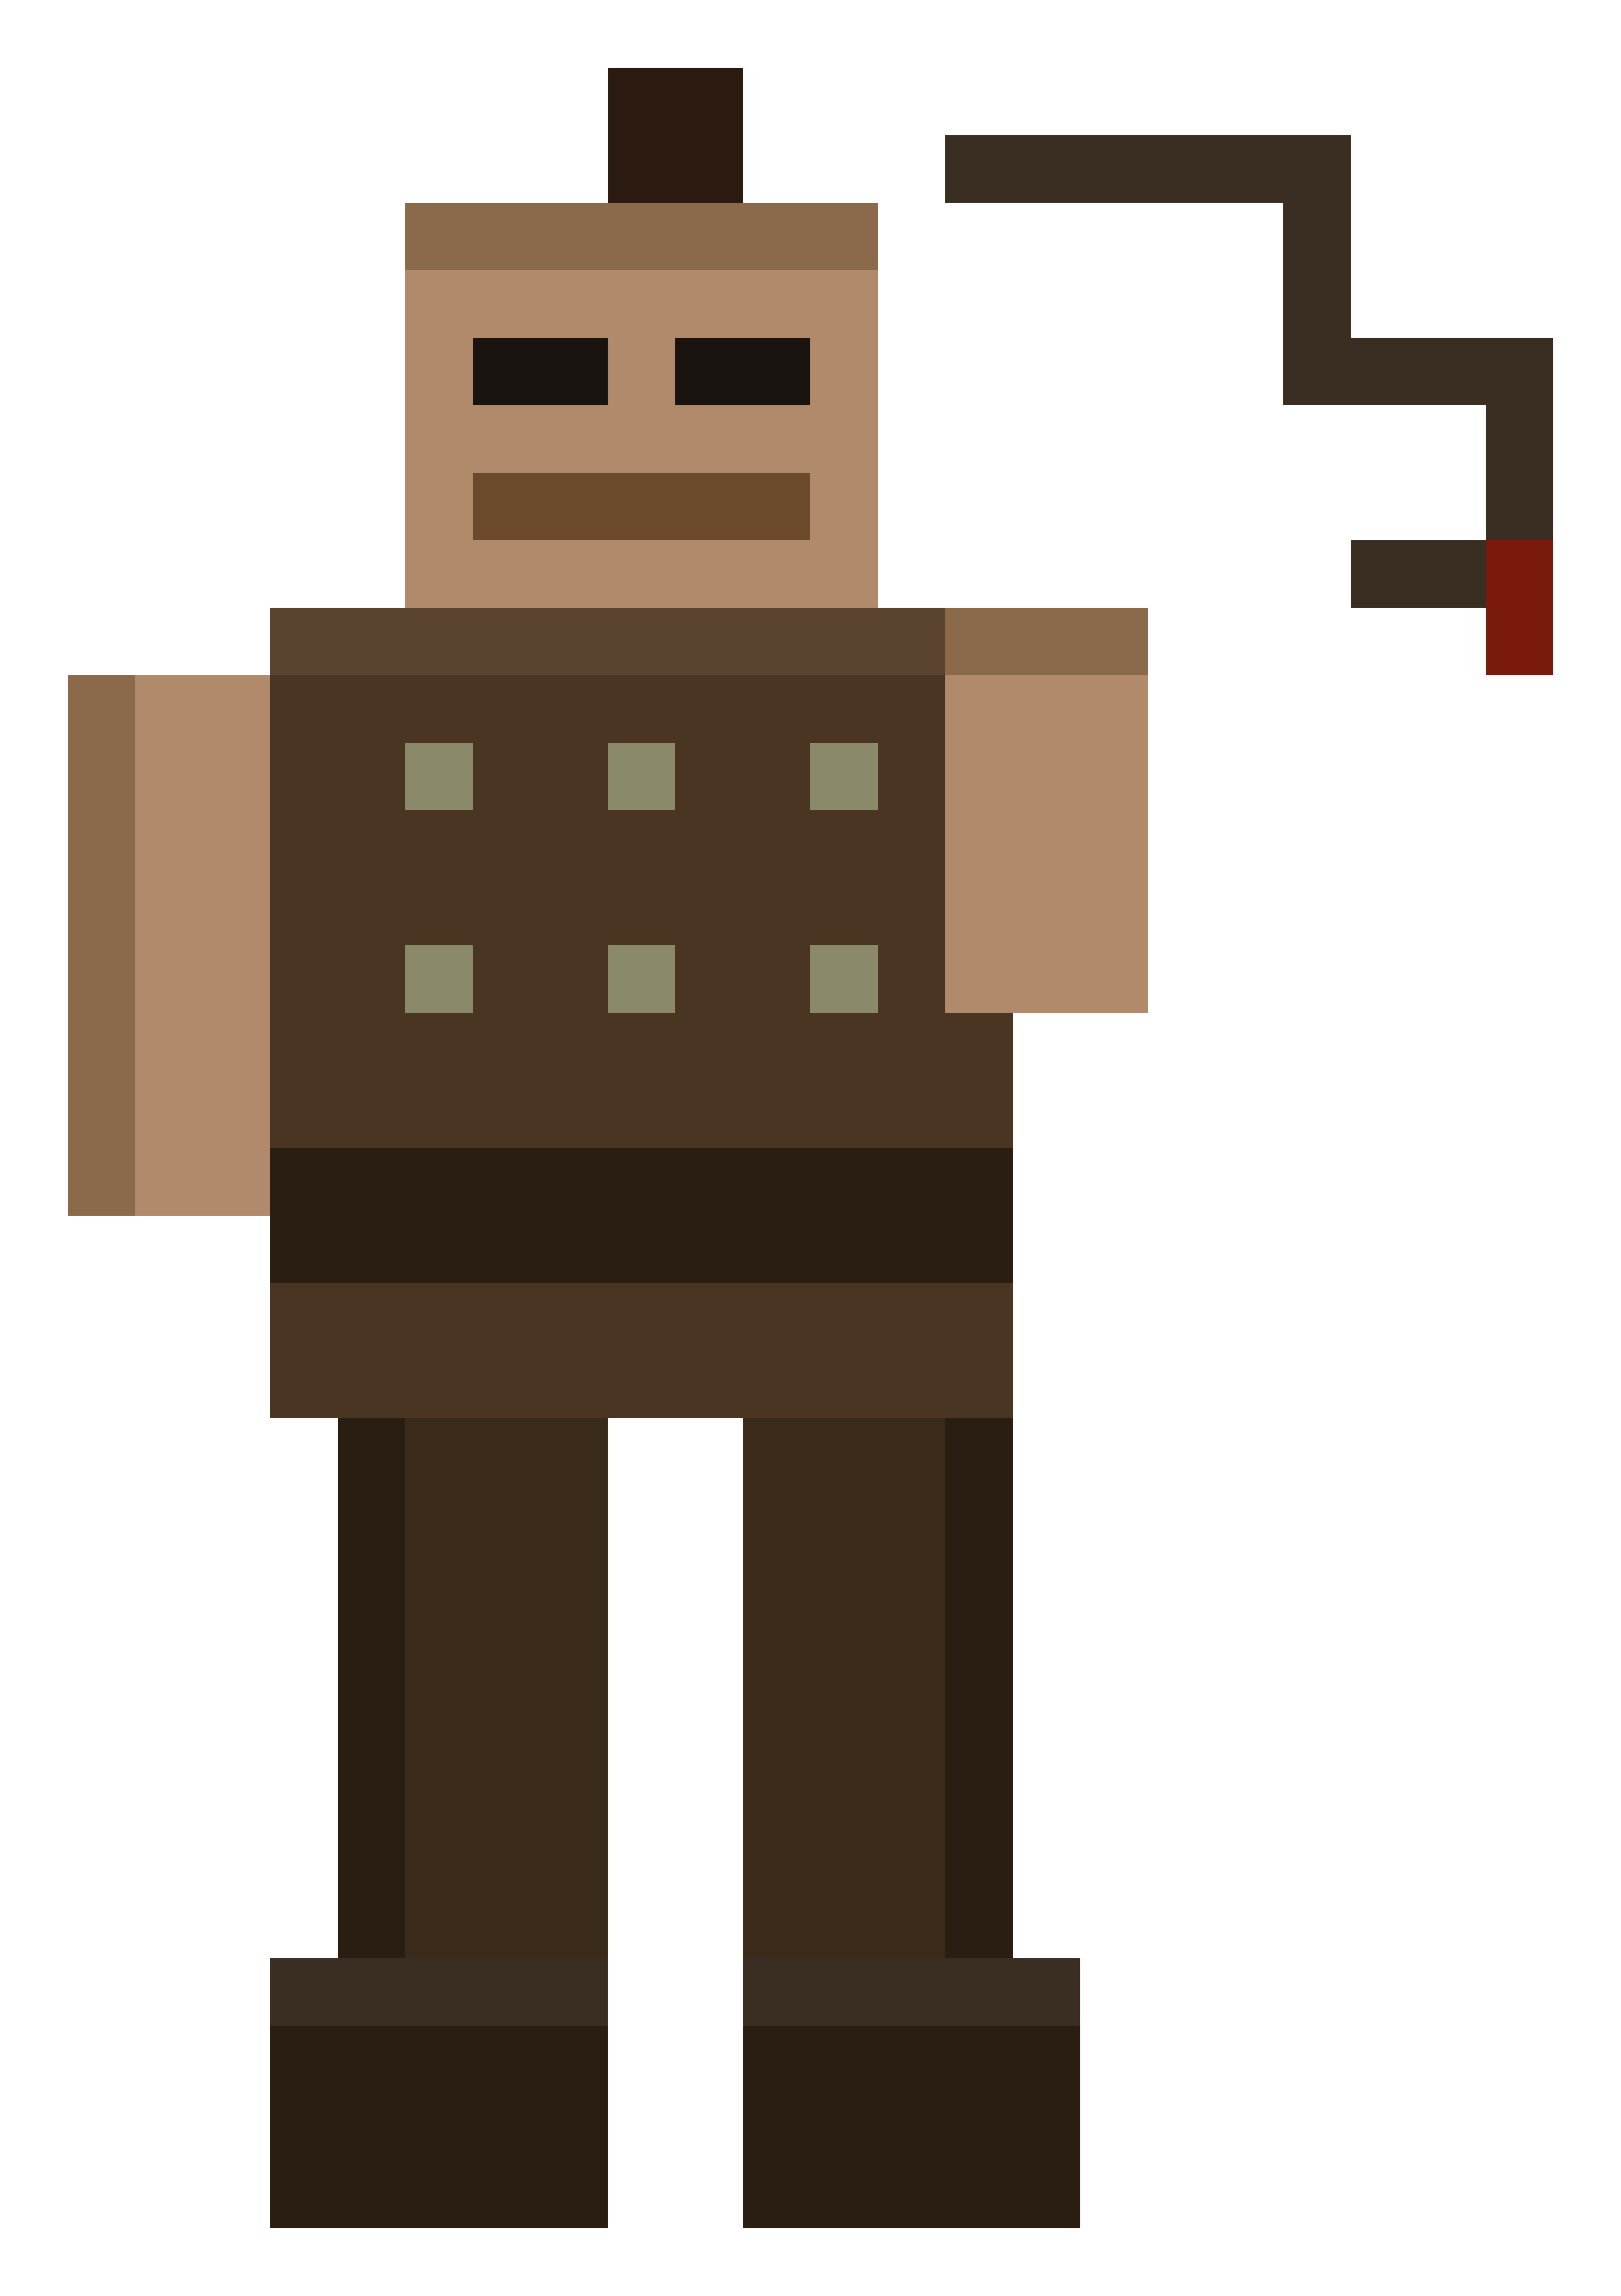
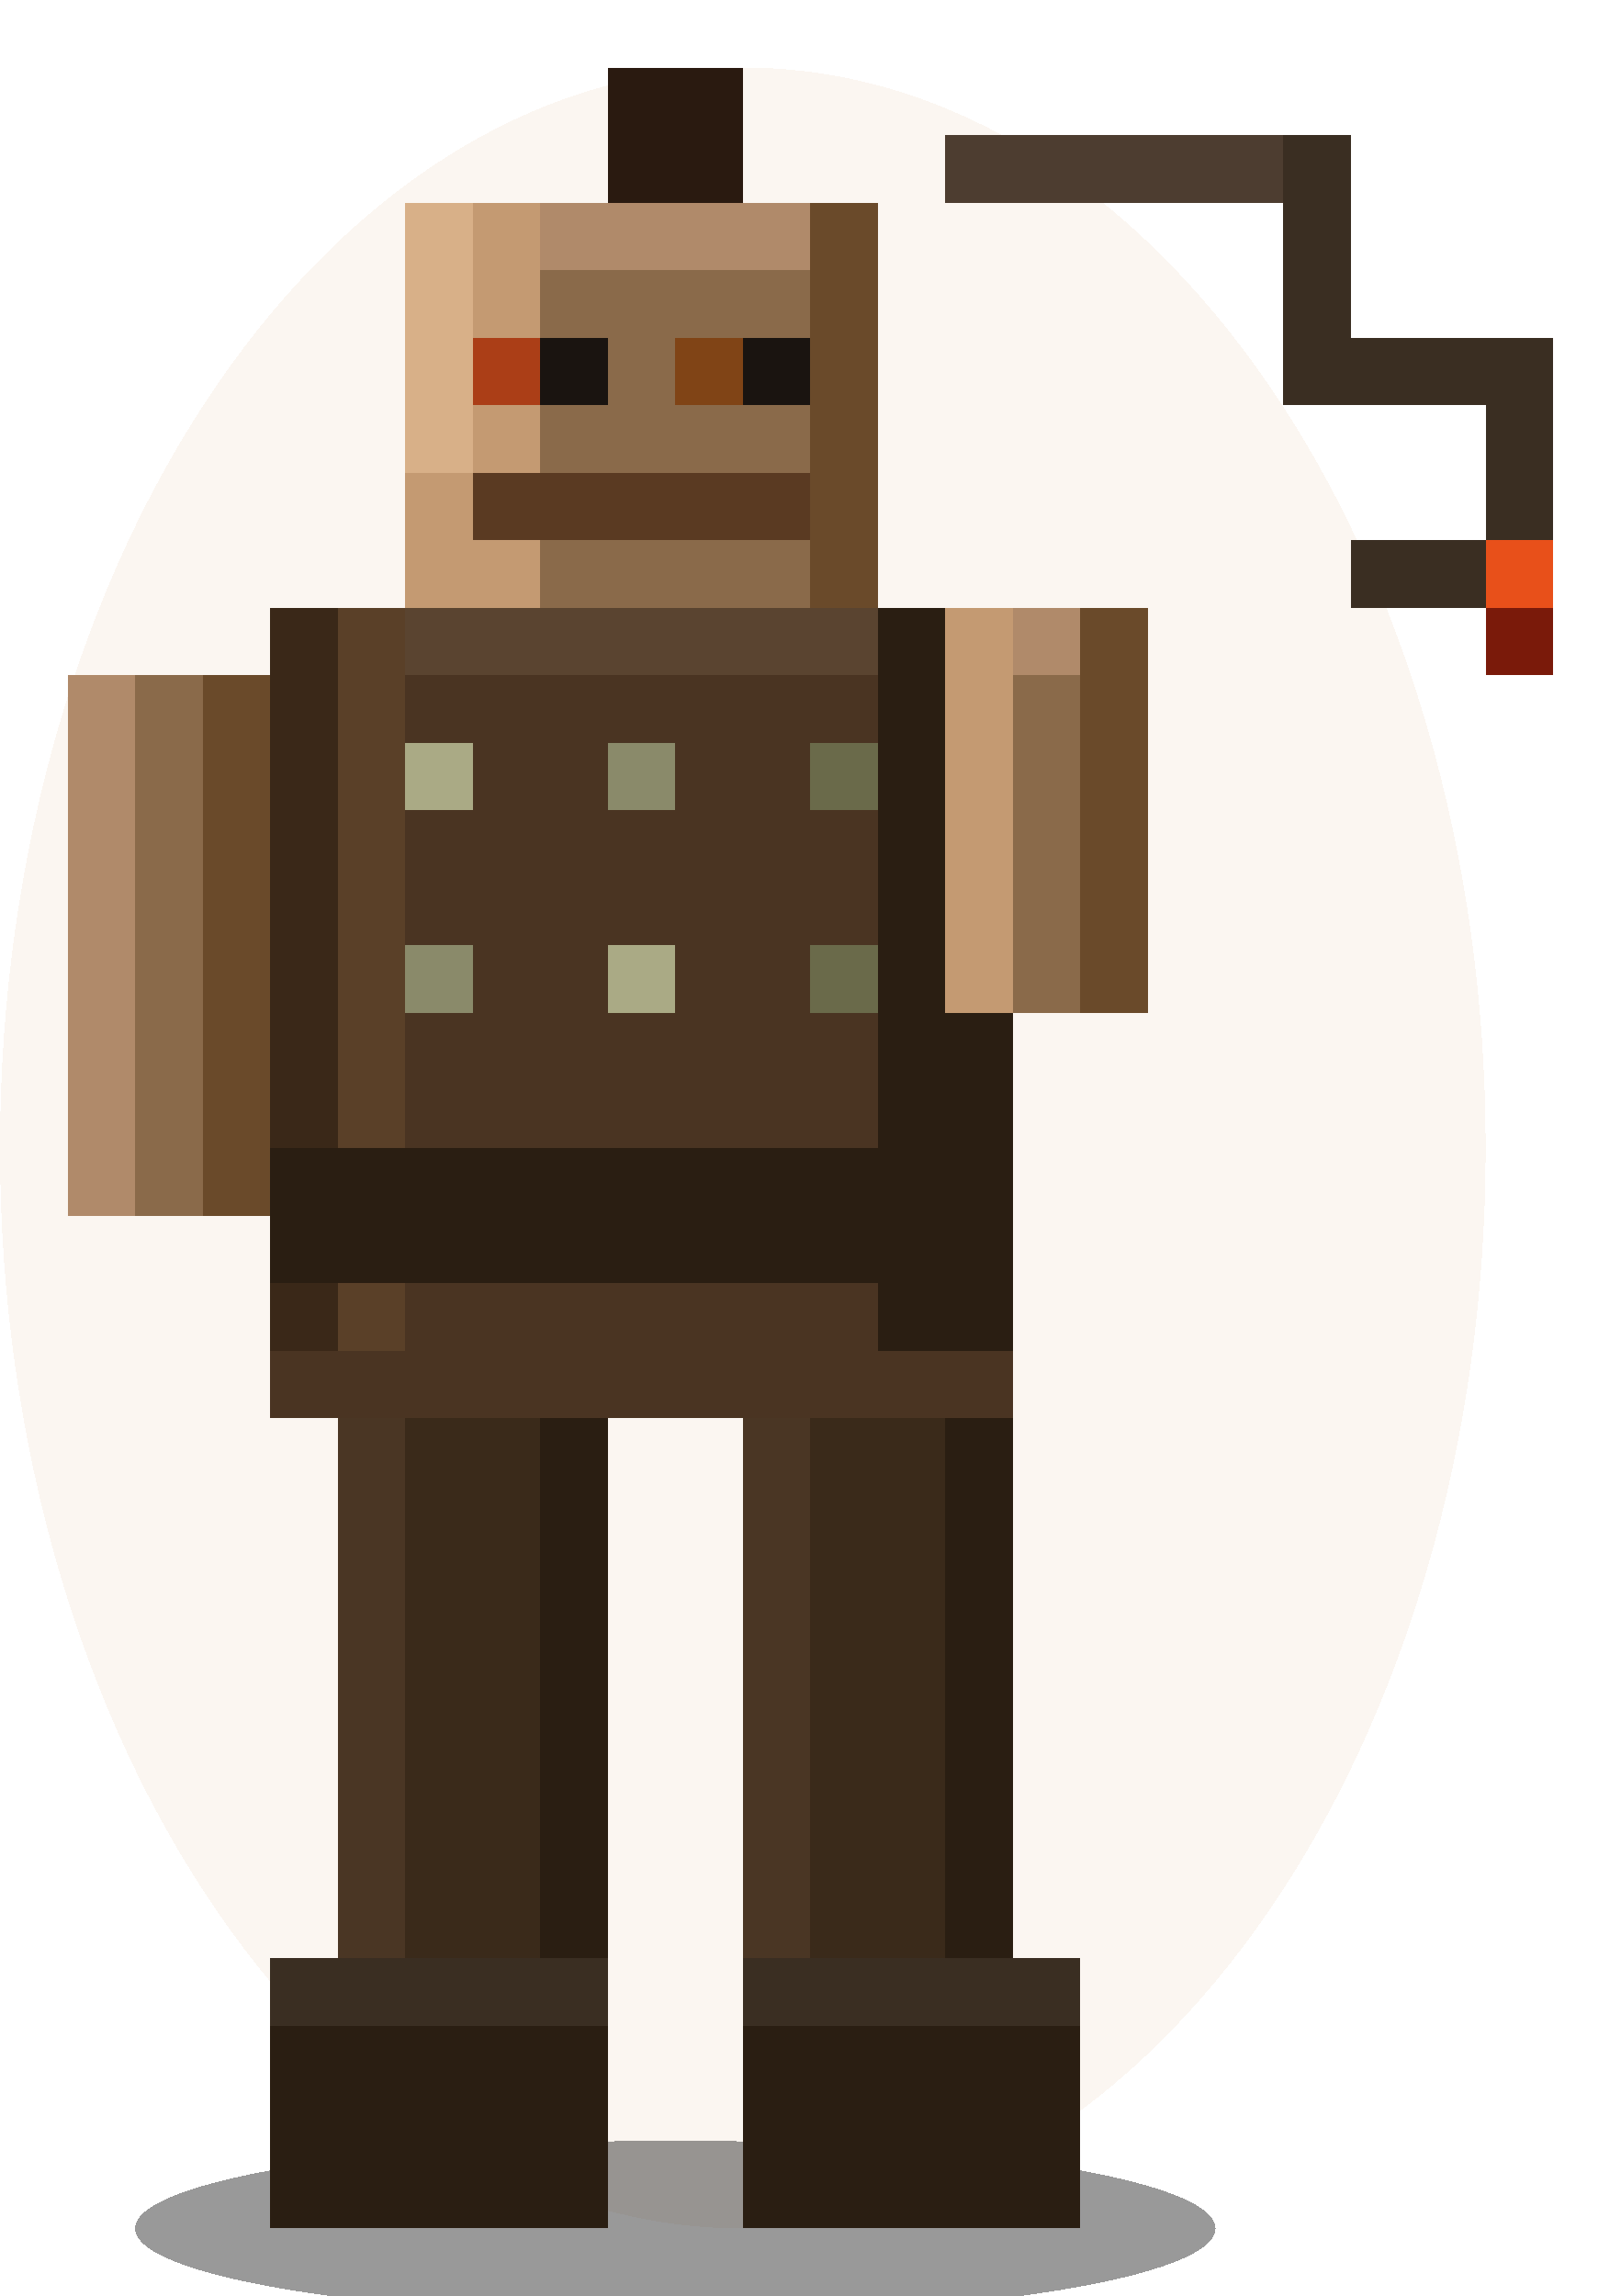
<svg xmlns="http://www.w3.org/2000/svg" viewBox="0 0 24 34" shape-rendering="crispEdges" preserveAspectRatio="xMidYMax meet" aria-label="Lash-Captain">
+   <ellipse cx="11" cy="17" rx="11" ry="16" fill="#c47a2a" opacity="0.07" />
+   <ellipse cx="10" cy="33" rx="8" ry="1.3" fill="#000" opacity="0.4" />
  <rect x="14" y="2" width="6" height="1" fill="#3a2e22" />
+   <rect x="14" y="2" width="6" height="1" fill="#5a4838" opacity="0.6" />
  <rect x="19" y="2" width="1" height="4" fill="#3a2e22" />
  <rect x="20" y="5" width="3" height="1" fill="#3a2e22" />
  <rect x="22" y="6" width="1" height="3" fill="#3a2e22" />
  <rect x="20" y="8" width="3" height="1" fill="#3a2e22" />
  <rect x="22" y="8" width="1" height="2" fill="#7a1a0a" />
-   <rect x="6" y="3" width="7" height="6" fill="#b08a6a" />
-   <rect x="6" y="3" width="7" height="1" fill="#8a6a4a" />
+   <rect x="22" y="8" width="1" height="1" fill="#e8501a" />
+   <rect x="6" y="3" width="7" height="6" fill="#8a6a4a" />
+   <rect x="6" y="3" width="7" height="1" fill="#b08a6a" />
+   <rect x="6" y="3" width="2" height="6" fill="#c49a72" />
+   <rect x="6" y="3" width="1" height="4" fill="#d8b088" />
+   <rect x="12" y="3" width="1" height="6" fill="#6a4a2a" />
  <rect x="9" y="1" width="2" height="2" fill="#2a1a10" />
  <rect x="7" y="5" width="2" height="1" fill="#1a1410" />
  <rect x="10" y="5" width="2" height="1" fill="#1a1410" />
-   <rect x="7" y="7" width="5" height="1" fill="#6a4a2a" />
+   <rect x="7" y="5" width="1" height="1" fill="#e8501a" opacity="0.7" />
+   <rect x="10" y="5" width="1" height="1" fill="#c4641a" opacity="0.6" />
+   <rect x="7" y="7" width="5" height="1" fill="#5a3a22" />
  <rect x="4" y="9" width="11" height="12" fill="#4a3422" />
  <rect x="4" y="9" width="11" height="1" fill="#5a4430" />
+   <rect x="4" y="9" width="2" height="11" fill="#5a4028" />
+   <rect x="4" y="9" width="1" height="11" fill="#3a2818" />
+   <rect x="13" y="9" width="2" height="11" fill="#2a1e12" />
+   <rect x="4" y="17" width="11" height="2" fill="#2a1e12" />
  <rect x="6" y="11" width="1" height="1" fill="#8a8a6a" />
  <rect x="9" y="11" width="1" height="1" fill="#8a8a6a" />
-   <rect x="12" y="11" width="1" height="1" fill="#8a8a6a" />
+   <rect x="12" y="11" width="1" height="1" fill="#6a6a4a" />
  <rect x="6" y="14" width="1" height="1" fill="#8a8a6a" />
  <rect x="9" y="14" width="1" height="1" fill="#8a8a6a" />
-   <rect x="12" y="14" width="1" height="1" fill="#8a8a6a" />
-   <rect x="4" y="17" width="11" height="2" fill="#2a1e12" />
-   <rect x="14" y="9" width="3" height="6" fill="#b08a6a" />
-   <rect x="14" y="9" width="3" height="1" fill="#8a6a4a" />
-   <rect x="1" y="10" width="3" height="8" fill="#b08a6a" />
-   <rect x="1" y="10" width="1" height="8" fill="#8a6a4a" />
+   <rect x="12" y="14" width="1" height="1" fill="#6a6a4a" />
+   <rect x="6" y="11" width="1" height="1" fill="#cacaa0" opacity="0.5" />
+   <rect x="9" y="14" width="1" height="1" fill="#cacaa0" opacity="0.5" />
+   <rect x="14" y="9" width="3" height="6" fill="#8a6a4a" />
+   <rect x="14" y="9" width="3" height="1" fill="#b08a6a" />
+   <rect x="14" y="9" width="1" height="6" fill="#c49a72" />
+   <rect x="16" y="9" width="1" height="6" fill="#6a4a2a" />
+   <rect x="1" y="10" width="3" height="8" fill="#8a6a4a" />
+   <rect x="1" y="10" width="1" height="8" fill="#b08a6a" />
+   <rect x="3" y="10" width="1" height="8" fill="#6a4a2a" />
  <rect x="5" y="21" width="4" height="8" fill="#3a2a1a" />
  <rect x="11" y="21" width="4" height="8" fill="#3a2a1a" />
-   <rect x="5" y="21" width="1" height="8" fill="#2a1e12" />
+   <rect x="5" y="21" width="1" height="8" fill="#4a3624" />
+   <rect x="11" y="21" width="1" height="8" fill="#4a3624" />
+   <rect x="8" y="21" width="1" height="8" fill="#2a1e12" />
  <rect x="14" y="21" width="1" height="8" fill="#2a1e12" />
  <rect x="4" y="29" width="5" height="4" fill="#2a1e12" />
  <rect x="11" y="29" width="5" height="4" fill="#2a1e12" />
  <rect x="4" y="29" width="5" height="1" fill="#3a2e22" />
  <rect x="11" y="29" width="5" height="1" fill="#3a2e22" />
</svg>
